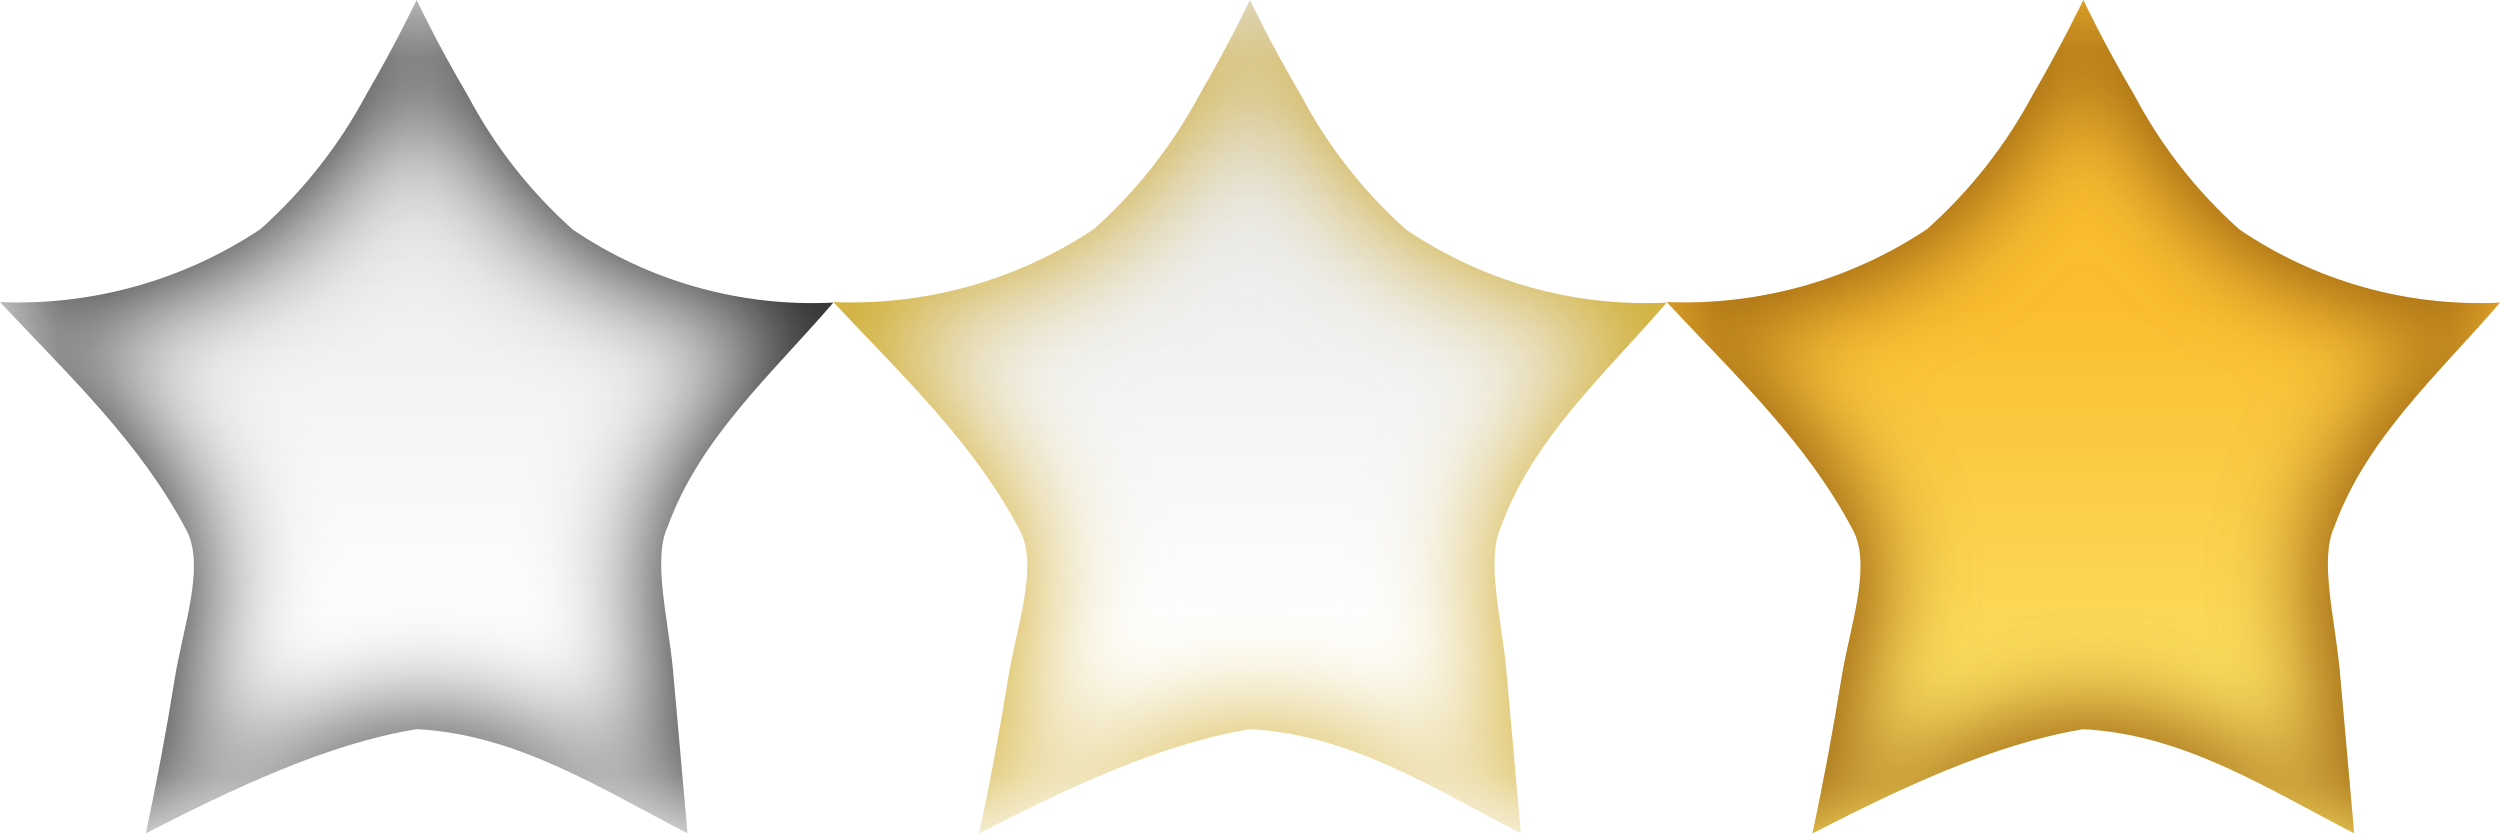
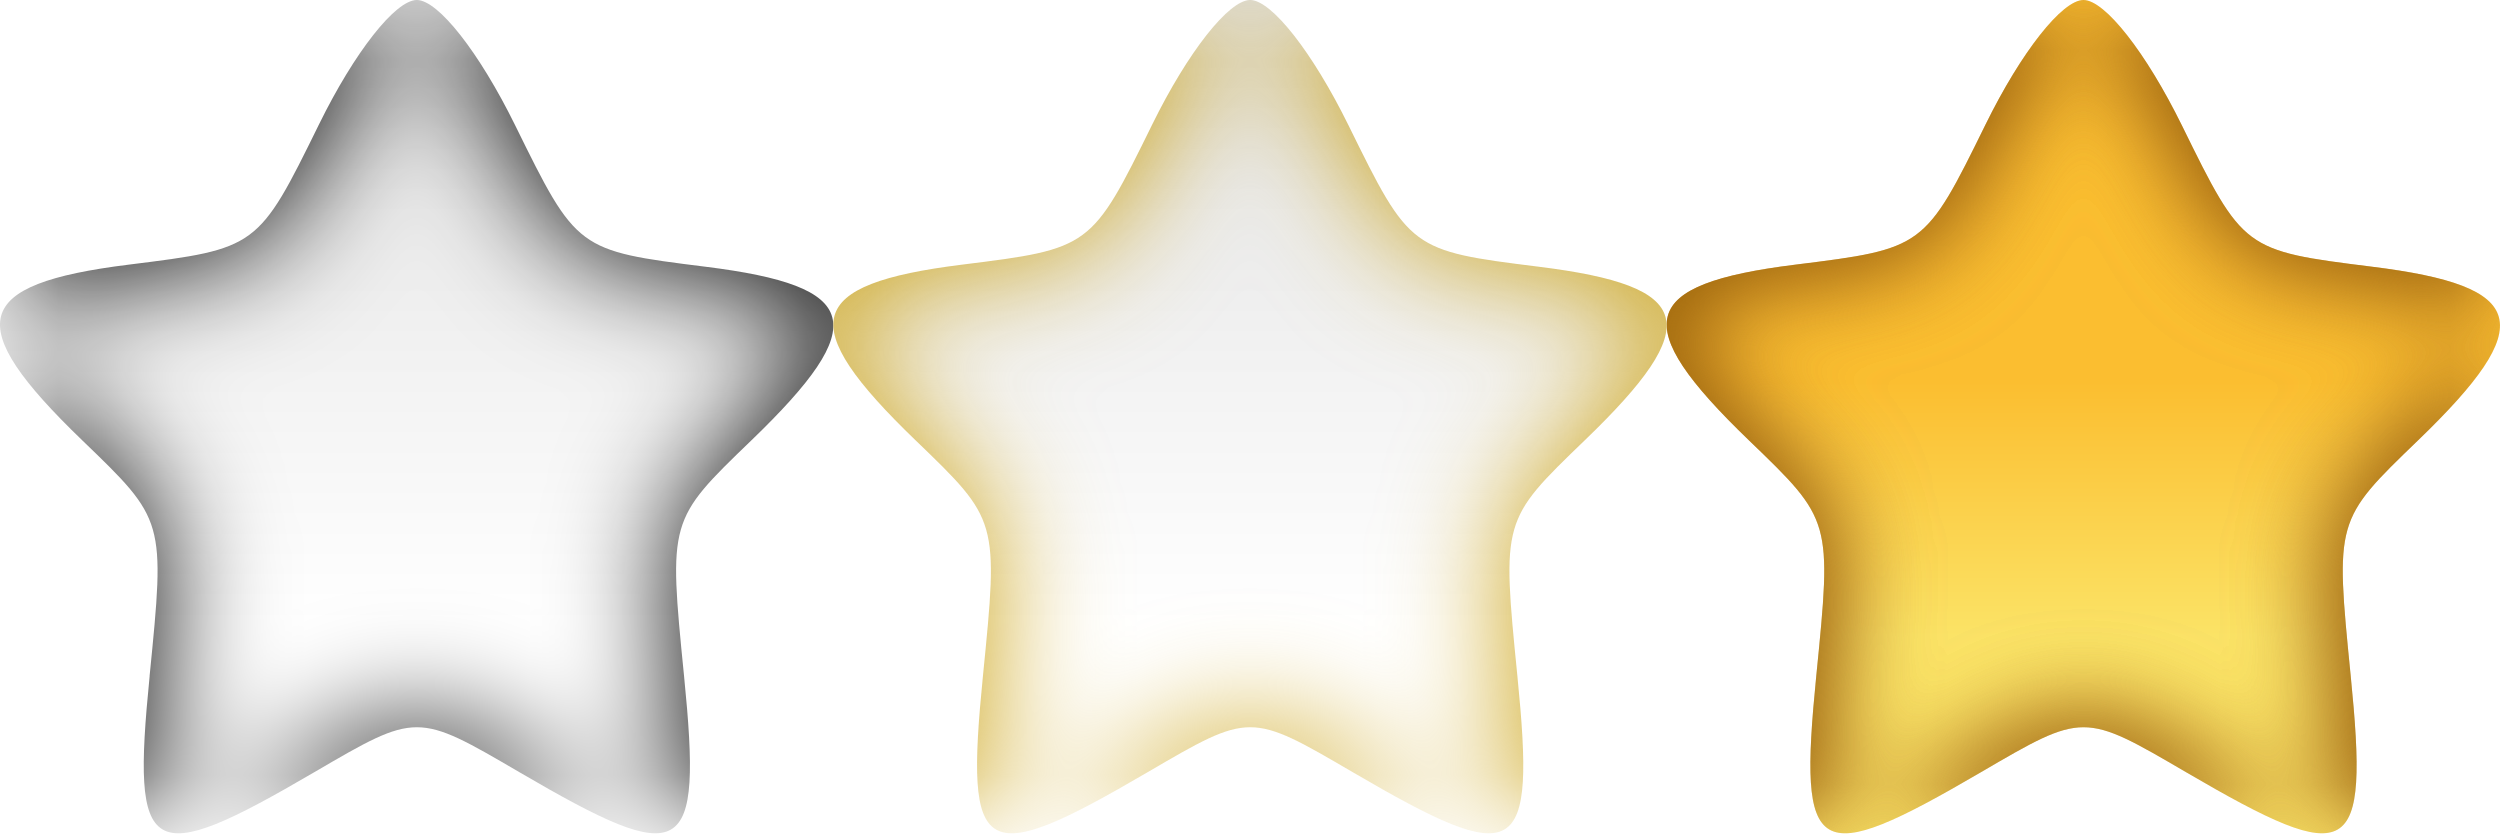
- <svg xmlns="http://www.w3.org/2000/svg" xmlns:xlink="http://www.w3.org/1999/xlink" width="48" height="16" viewBox="0 0 48 16">
+ <svg xmlns="http://www.w3.org/2000/svg" width="48" height="16" viewBox="0 0 48 16">
  <defs>
    <linearGradient id="bm-none" x1="375.4" x2="375.4" y1="-1106.9" y2="-1085.9" gradientTransform="translate(-359.4 1097.9)" gradientUnits="userSpaceOnUse">
      <stop offset="0" stop-color="#c9c9c9" />
      <stop offset="1" stop-color="#fff" />
    </linearGradient>
    <filter id="filter2164" color-interpolation-filters="sRGB">
-       <feFlood flood-color="#000" result="flood" />
+       <feFlood result="flood" />
      <feComposite in="flood" in2="SourceGraphic" operator="out" result="composite1" />
      <feGaussianBlur in="composite1" result="blur" stdDeviation="1.18" />
      <feOffset result="offset" />
      <feComposite in="offset" in2="SourceGraphic" operator="atop" result="composite2" />
    </filter>
-     <linearGradient id="linearGradient894" x1="375.4" x2="375.4" y1="-1106.9" y2="-1085.9" gradientTransform="translate(-383.89 1170.6) scale(1.0667)" gradientUnits="userSpaceOnUse" xlink:href="#bm-none" />
-     <linearGradient id="linearGradient899" x1="375.4" x2="375.4" y1="-1106.9" y2="-1085.9" gradientTransform="translate(-367.89 1170.6) scale(1.0667)" gradientUnits="userSpaceOnUse" xlink:href="#bm-none" />
-     <linearGradient id="linearGradient903" x1="375.4" x2="375.4" y1="-1091.9" y2="-1084" gradientTransform="translate(-351.89 1170.6) scale(1.0667)" gradientUnits="userSpaceOnUse">
+     <linearGradient id="linearGradient903" x1="39.939" x2="39.939" y1="7.335" y2="12.22" gradientUnits="userSpaceOnUse">
      <stop offset="0" stop-color="#fbbe30" />
      <stop offset="1" stop-color="#fbe366" />
    </linearGradient>
    <filter id="filter1145" color-interpolation-filters="sRGB">
      <feFlood flood-color="#CBA110" result="flood" />
      <feComposite in="flood" in2="SourceGraphic" operator="out" result="composite1" />
      <feGaussianBlur in="composite1" result="blur" stdDeviation="1.18" />
      <feOffset result="offset" />
      <feComposite in="offset" in2="SourceGraphic" operator="atop" result="composite2" />
    </filter>
-     <filter id="filter1168" width="1" height="1" x="0" y="0" color-interpolation-filters="sRGB">
+     <filter id="filter1168" color-interpolation-filters="sRGB">
      <feFlood flood-color="#B47533" result="flood" />
      <feComposite in="flood" in2="SourceGraphic" operator="out" result="composite1" />
      <feGaussianBlur in="composite1" result="blur" stdDeviation="1" />
      <feOffset result="offset" />
      <feComposite in="offset" in2="SourceGraphic" operator="atop" result="composite2" />
    </filter>
-     <filter id="filter1168-9" width="1" height="1" x="0" y="0" color-interpolation-filters="sRGB">
+     <filter id="filter1168-9" color-interpolation-filters="sRGB">
      <feFlood flood-color="#966000" result="flood" />
      <feComposite in="flood" in2="SourceGraphic" operator="out" result="composite1" />
      <feGaussianBlur in="composite1" result="blur" stdDeviation="1" />
      <feOffset result="offset" />
      <feComposite in="offset" in2="SourceGraphic" operator="in" result="composite2" />
    </filter>
  </defs>
-   <path id="bookmark-none" fill="url(#linearGradient894)" stroke-width="0" d="M8 0s-.4.84-.97 1.82A9.38 9.38 0 0 1 5 4.4a8.4 8.4 0 0 1-5 1.4c1.32 1.41 2.7 2.7 3.59 4.4.35.7-.08 1.85-.24 2.86A58.94 58.94 0 0 1 2.8 16c1.64-.84 3.47-1.72 5.2-2 1.93.1 3.53 1.14 5.2 2l-.28-3.15c-.1-1.02-.39-2.12-.1-2.74.62-1.71 2.02-2.95 3.18-4.3a8.2 8.2 0 0 1-5-1.4 9.2 9.2 0 0 1-2.02-2.58C8.4.85 8 0 8 0z" filter="url(#filter2164)" />
-   <path id="bookmark-hover" fill="url(#linearGradient899)" stroke-width="0" d="M24 0s-.4.84-.97 1.82A9.38 9.38 0 0 1 21 4.4a8.4 8.4 0 0 1-5 1.4c1.32 1.41 2.7 2.7 3.59 4.4.35.7-.08 1.85-.24 2.86A58.94 58.94 0 0 1 18.8 16c1.64-.84 3.47-1.72 5.2-2 1.93.1 3.53 1.14 5.2 2l-.28-3.15c-.1-1.02-.39-2.12-.1-2.74.62-1.71 2.02-2.95 3.18-4.3a8.2 8.2 0 0 1-5-1.4 9.2 9.2 0 0 1-2.02-2.58C24.4.85 24 0 24 0z" filter="url(#filter1145)" />
-   <path id="bookmark-active" fill="url(#linearGradient903)" stroke-width="0" d="M40 0s-.4.84-.97 1.82A9.38 9.38 0 0 1 37 4.4a8.4 8.4 0 0 1-5 1.4c1.32 1.41 2.7 2.7 3.59 4.4.35.7-.08 1.85-.24 2.86A58.94 58.94 0 0 1 34.8 16c1.64-.84 3.47-1.72 5.2-2 1.93.1 3.53 1.14 5.2 2l-.28-3.15c-.1-1.02-.39-2.12-.1-2.74.62-1.71 2.02-2.95 3.18-4.3a8.2 8.2 0 0 1-5-1.4 9.2 9.2 0 0 1-2.02-2.58C40.4.85 40 0 40 0z" filter="url(#filter1168)" />
-   <path id="bookmark-active-overlay" fill="#fbbe30" stroke-width="0" d="M40 0s-.4.84-.97 1.82A9.38 9.38 0 0 1 37 4.4a8.4 8.4 0 0 1-5 1.4c1.32 1.41 2.7 2.7 3.59 4.4.35.7-.08 1.85-.24 2.86A58.94 58.94 0 0 1 34.8 16c1.64-.84 3.47-1.72 5.2-2 1.93.1 3.53 1.14 5.2 2l-.28-3.15c-.1-1.02-.39-2.12-.1-2.74.62-1.71 2.02-2.95 3.18-4.3a8.2 8.2 0 0 1-5-1.4 9.2 9.2 0 0 1-2.02-2.58C40.4.85 40 0 40 0z" filter="url(#filter1168-9)" />
+   <path id="bookmark-active" fill="url(#linearGradient903)" stroke-width="0" d="M34.872 12.983c.299-2.996.299-2.996-1.29-4.526-2.33-2.244-2.13-3 .891-3.376 2.466-.307 2.485-.321 3.652-2.695C38.808.998 39.593 0 40.003 0c.41 0 1.198 1.004 1.888 2.406 1.177 2.396 1.195 2.408 3.652 2.715 3.005.374 3.198 1.104.881 3.336-1.588 1.53-1.588 1.53-1.29 4.526.352 3.525.032 3.71-3.16 1.844-1.97-1.152-1.97-1.152-3.941 0-3.193 1.867-3.512 1.68-3.161-1.844z" filter="url(#filter1168)" />
+   <path id="bookmark-active-overlay" fill="#fbbe30" stroke-width="0" d="M34.872 12.983c.299-2.996.299-2.996-1.29-4.526-2.33-2.244-2.13-3 .891-3.376 2.466-.307 2.485-.321 3.652-2.695C38.808.998 39.593 0 40.003 0c.41 0 1.198 1.004 1.888 2.406 1.177 2.396 1.195 2.408 3.652 2.715 3.005.374 3.198 1.104.881 3.336-1.588 1.53-1.588 1.53-1.29 4.526.352 3.525.032 3.71-3.16 1.844-1.97-1.152-1.97-1.152-3.941 0-3.193 1.867-3.512 1.68-3.161-1.844z" filter="url(#filter1168-9)" />
+   <path id="bookmark-none" fill="url(#bm-none)" stroke-width="0" d="M2.872 12.983c.299-2.996.299-2.996-1.29-4.526-2.33-2.244-2.13-3 .891-3.376C4.94 4.774 4.96 4.76 6.126 2.386 6.808.998 7.593 0 8.003 0c.41 0 1.198 1.004 1.888 2.406 1.178 2.396 1.195 2.408 3.652 2.715 3.006.374 3.198 1.104.881 3.336-1.588 1.53-1.588 1.53-1.29 4.526.352 3.525.032 3.71-3.16 1.844-1.97-1.152-1.97-1.152-3.941 0-3.193 1.867-3.512 1.68-3.16-1.844z" filter="url(#filter2164)" />
+   <path id="bookmark-hover" fill="url(#bm-none)" stroke-width="0" d="M18.872 12.983c.299-2.996.299-2.996-1.29-4.526-2.33-2.244-2.13-3 .891-3.376 2.466-.307 2.485-.321 3.652-2.695C22.808.998 23.593 0 24.003 0c.41 0 1.198 1.004 1.888 2.406 1.178 2.396 1.195 2.408 3.652 2.715 3.005.374 3.198 1.104.881 3.336-1.588 1.53-1.588 1.53-1.29 4.526.352 3.525.032 3.71-3.16 1.844-1.97-1.152-1.97-1.152-3.941 0-3.193 1.867-3.512 1.68-3.161-1.844z" filter="url(#filter1145)" />
</svg>
